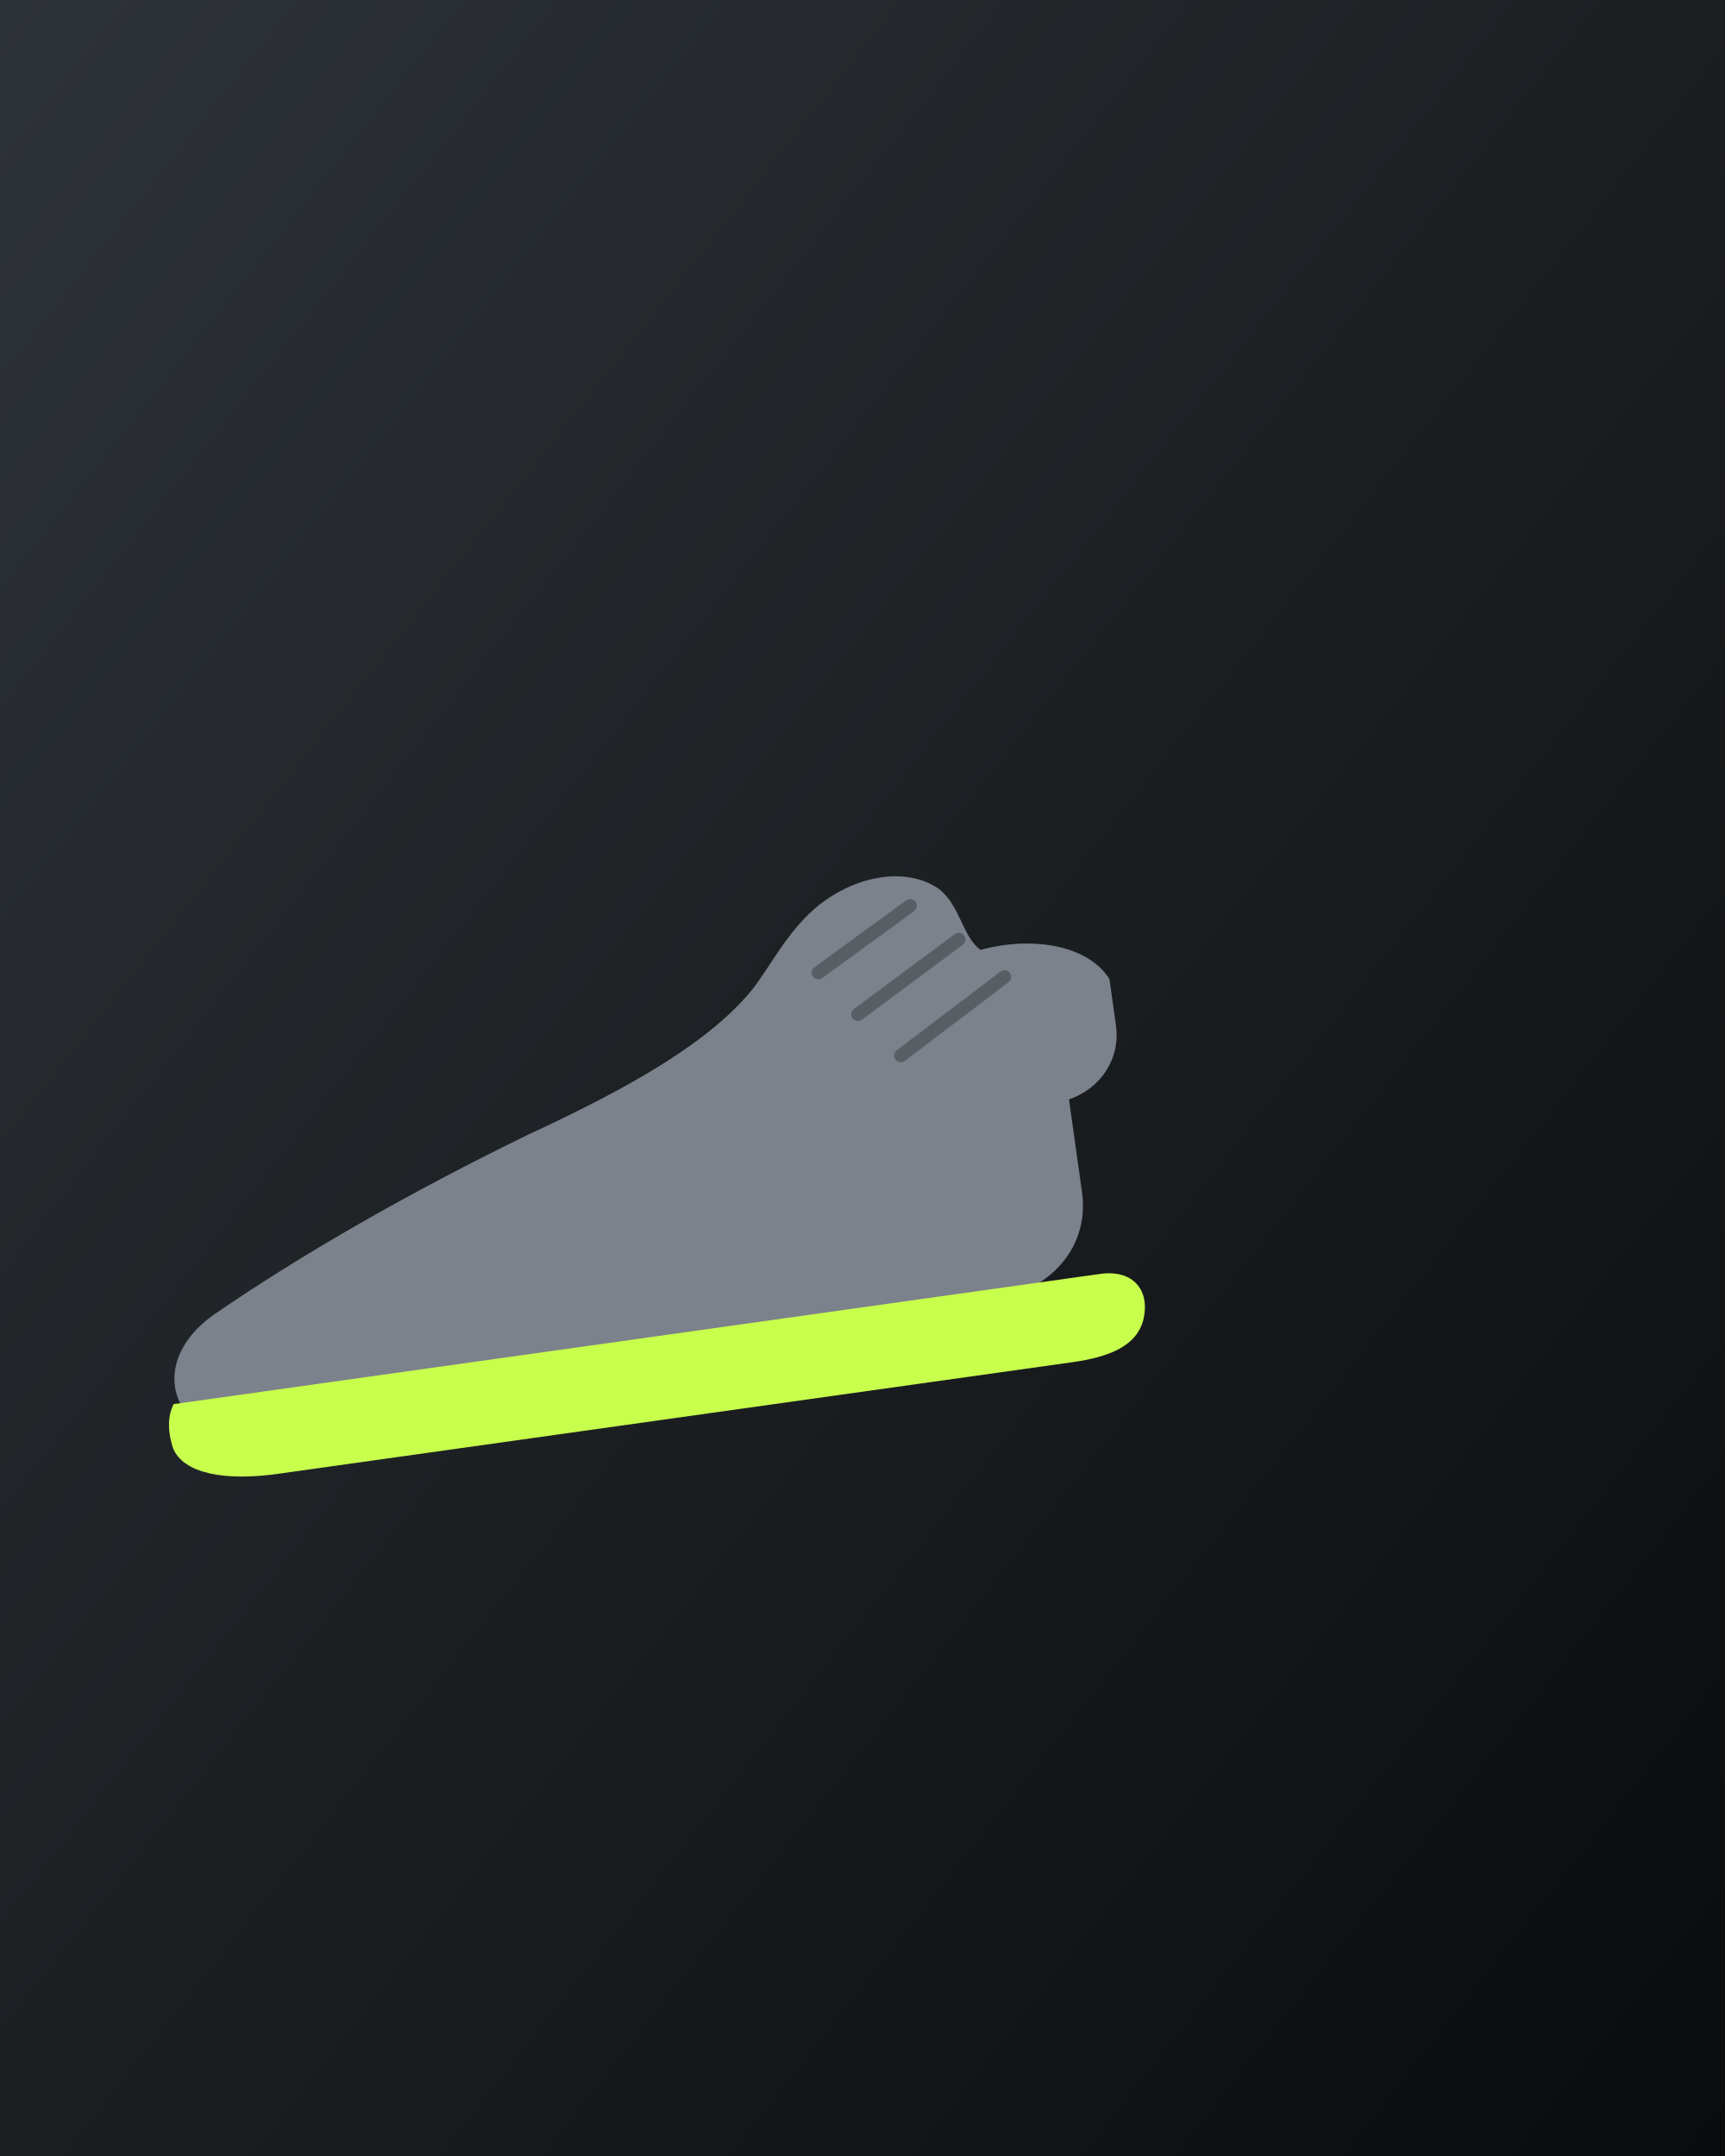
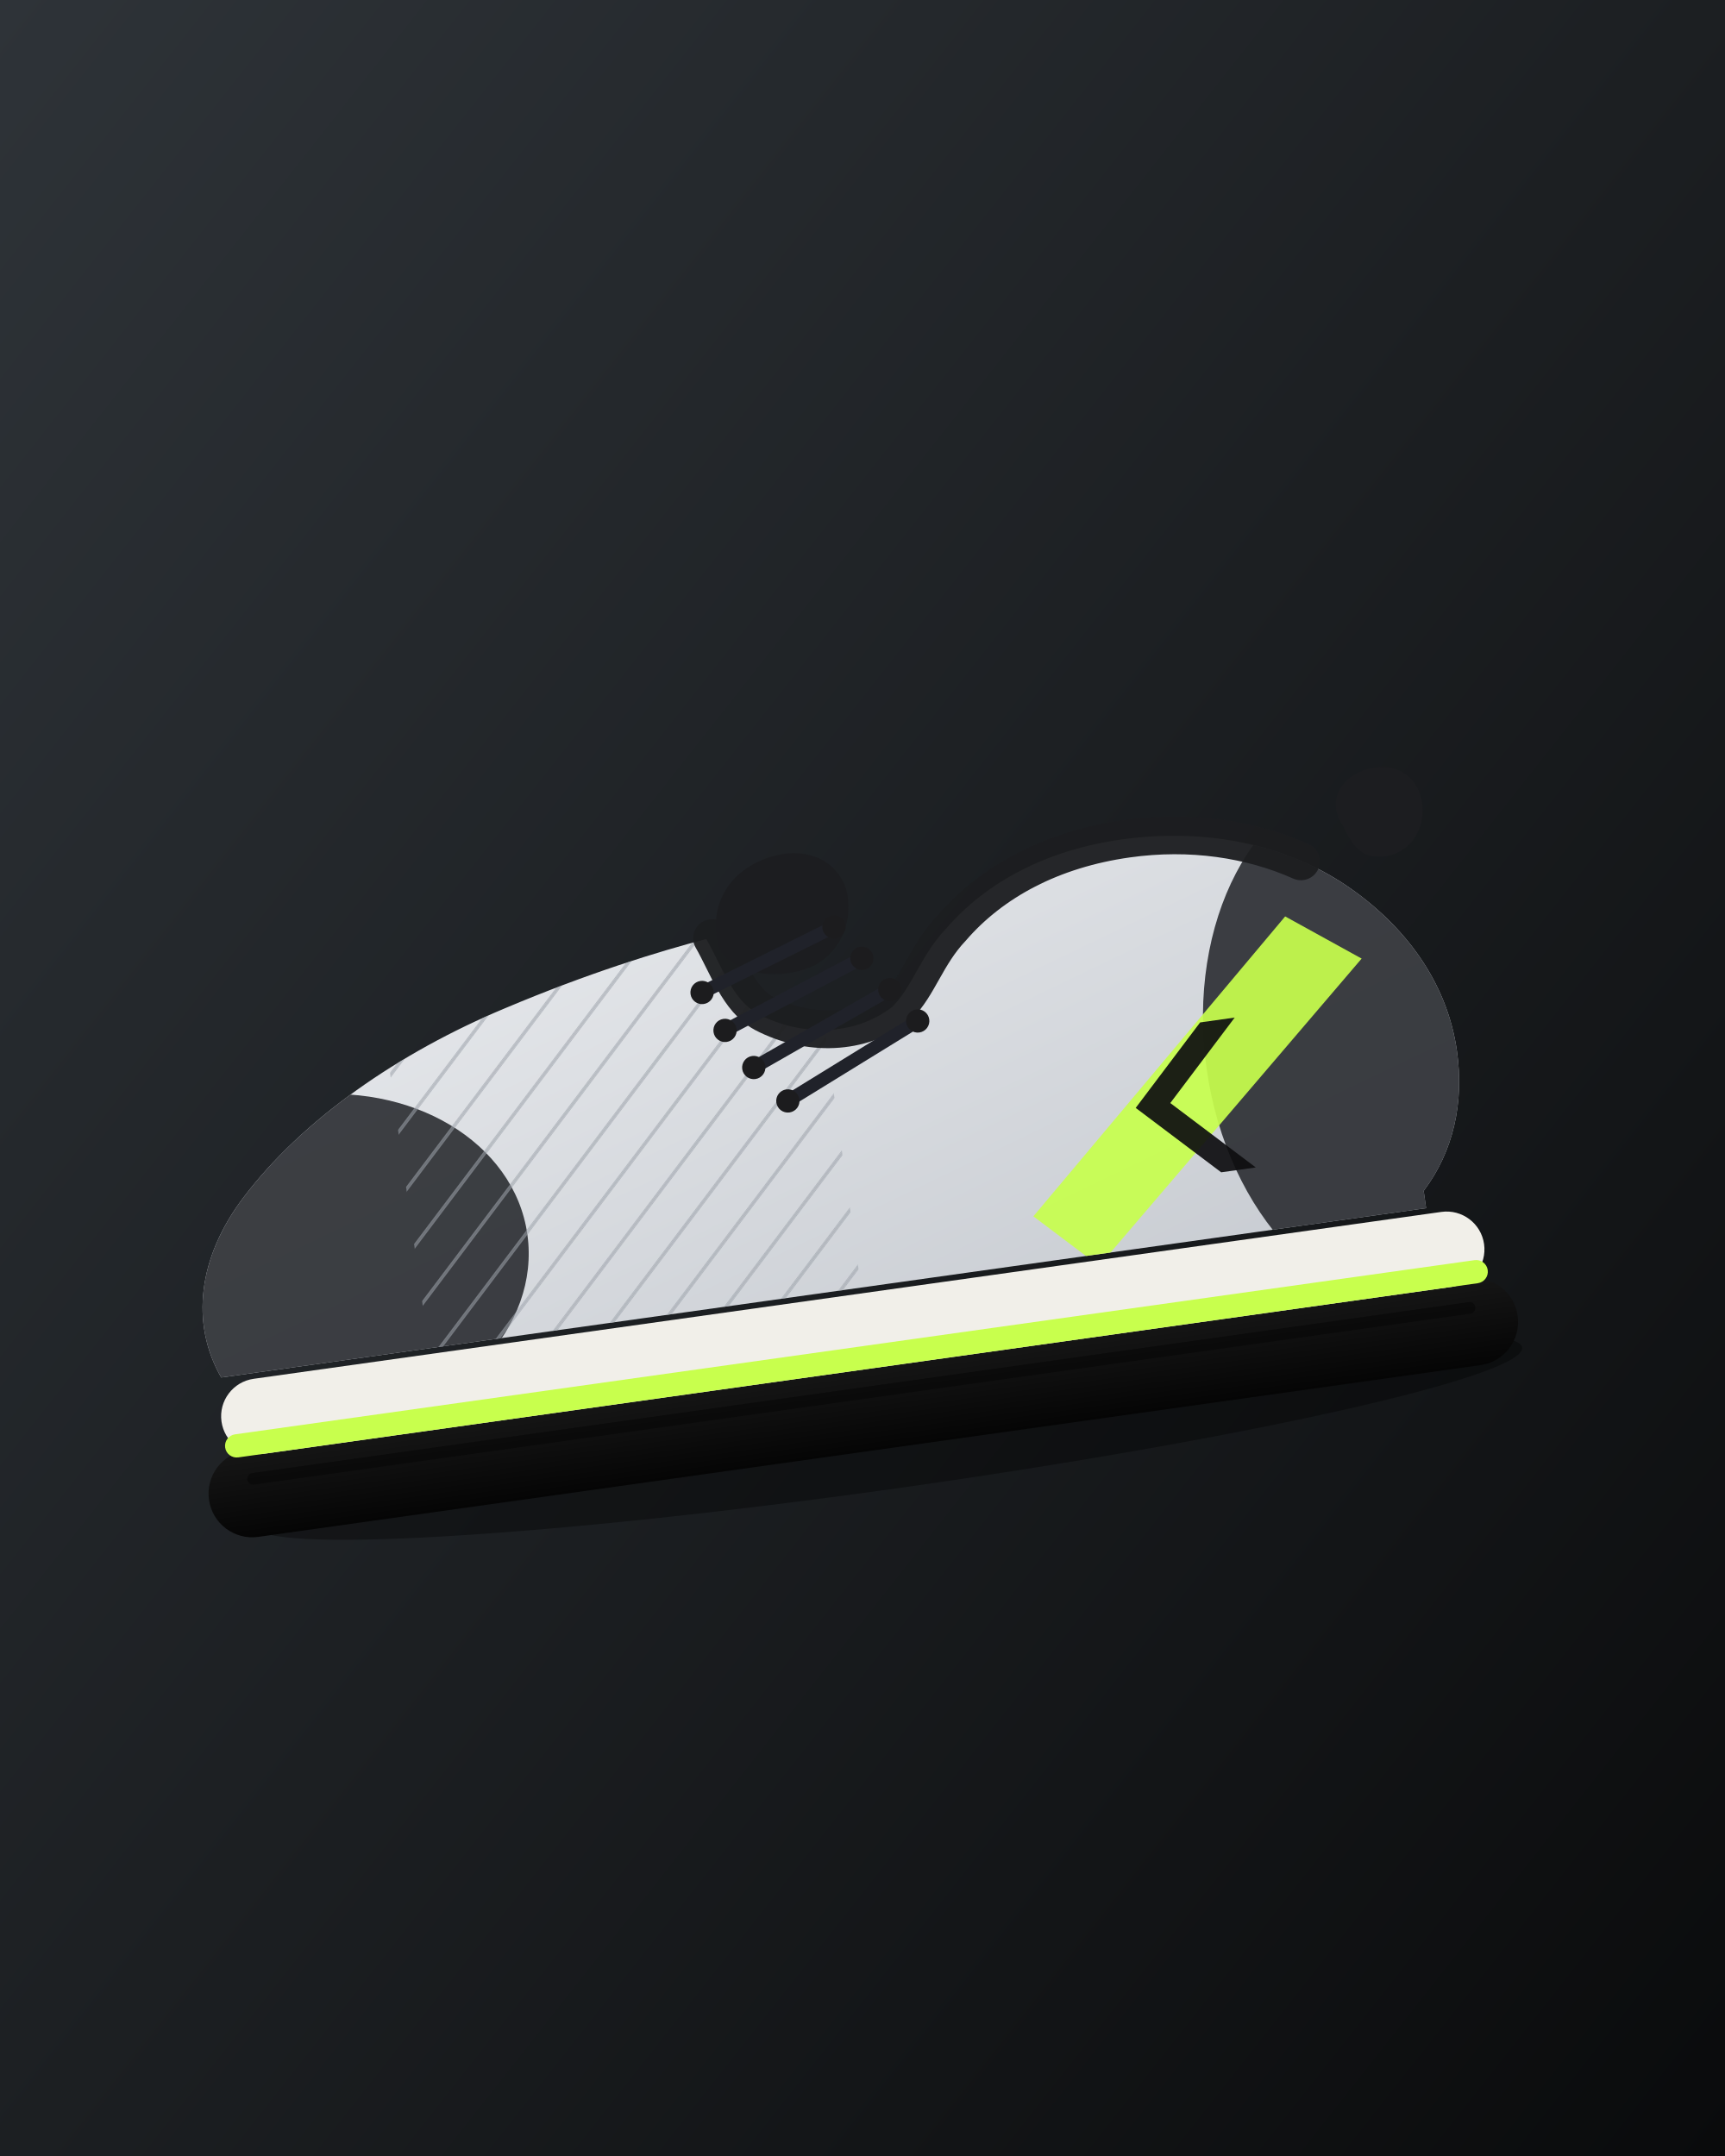
<svg xmlns="http://www.w3.org/2000/svg" viewBox="0 0 800 1000">
  <defs>
-     <linearGradient id="bg" x1="0%" y1="0%" x2="100%" y2="100%">
+     <linearGradient id="pageBg-colorway1svg" x1="0%" y1="0%" x2="100%" y2="100%">
      <stop offset="0%" stop-color="#2e3338" />
      <stop offset="100%" stop-color="#0a0b0c" />
    </linearGradient>
  </defs>
-   <rect width="800" height="1000" fill="url(#bg)" />
-   <g transform="translate(40 430) rotate(-8) scale(1.55)" opacity="1">
-     <path d="M8,145 C5,136 10,126 22,120 C50,106 85,92 122,80 C155,70 180,60 195,46 C202,39 208,30 218,24 C230,17 245,16 254,24 C260,30 259,39 264,44 C280,42 296,47 301,58 L301,72 C301,82 294,90 284,92 L284,120 C284,135 273,146 257,148 L40,148 C24,148 11,150 8,145 Z" fill="#7c828b" />
-     <path d="M215,44 L245,28" stroke="rgba(0,0,0,0.28)" stroke-width="4" stroke-linecap="round" fill="none" />
-     <path d="M225,58 L258,40" stroke="rgba(0,0,0,0.28)" stroke-width="4" stroke-linecap="round" fill="none" />
-     <path d="M236,72 L270,53" stroke="rgba(0,0,0,0.28)" stroke-width="4" stroke-linecap="round" fill="none" />
-     <path d="M6,145 L286,145 C296,145 300,152 297,160 C294,168 285,170 274,170 L34,170 C18,170 6,166 4,158 C3,152 4,148 6,145 Z" fill="#c8ff4d" />
+   <rect width="800" height="1000" fill="url(#pageBg-colorway1svg)" />
+   <g transform="translate(50 420) rotate(-8) scale(1.35)">
+     <defs>
+       <clipPath id="upperClip-colorway1svg">
+         <path d="M16,166 C8,146 14,124 32,106 C56,82 92,64 130,54 C160,46 185,42 202,40 C206,50 208,62 216,68 C230,78 248,80 262,72 C270,66 274,56 284,48 C300,34 322,26 348,26 C378,26 405,36 424,54 C442,71 452,92 452,114 C452,132 446,148 434,160 L434,166 L16,166 Z" />
+       </clipPath>
+       <linearGradient id="baseGrad-colorway1svg" x1="0%" y1="0%" x2="100%" y2="100%">
+         <stop offset="0%" stop-color="#e9ebee" />
+         <stop offset="100%" stop-color="#c7cbd1" />
+       </linearGradient>
+       <linearGradient id="soleGrad-colorway1svg" x1="0%" y1="0%" x2="0%" y2="100%">
+         <stop offset="0%" stop-color="#161616" />
+         <stop offset="100%" stop-color="#050505" />
+       </linearGradient>
+       <pattern id="meshPat-colorway1svg" width="14" height="14" patternUnits="userSpaceOnUse" patternTransform="rotate(45)">
+         <rect width="14" height="14" fill="none" />
+         <line x1="0" y1="0" x2="0" y2="14" stroke="#9aa0a8" stroke-width="2.4" />
+       </pattern>
+     </defs>
+     <ellipse cx="240" cy="218" rx="220" ry="18" fill="#000000" opacity="0.35" />
+     <rect x="6" y="192" width="454" height="30" rx="15" fill="url(#soleGrad-colorway1svg)" />
+     <rect x="20" y="200" width="426" height="4" rx="2" fill="#000000" opacity="0.35" />
+     <rect x="14" y="168" width="438" height="26" rx="13" fill="#f1efe9" />
+     <rect x="14" y="186" width="438" height="8" rx="4" fill="#c8ff4d" />
+     <path d="M16,166 C8,146 14,124 32,106 C56,82 92,64 130,54 C160,46 185,42 202,40 C206,50 208,62 216,68 C230,78 248,80 262,72 C270,66 274,56 284,48 C300,34 322,26 348,26 C378,26 405,36 424,54 C442,71 452,92 452,114 C452,132 446,148 434,160 L434,166 L16,166 Z" fill="url(#baseGrad-colorway1svg)" />
+     <g clip-path="url(#upperClip-colorway1svg)">
+       <ellipse cx="55" cy="132" rx="72" ry="58" fill="#2a2c31" opacity="0.9" />
+       <ellipse cx="432" cy="108" rx="66" ry="92" fill="#2a2c31" opacity="0.9" />
+       <rect x="88" y="36" width="150" height="150" fill="url(#meshPat-colorway1svg)" opacity="0.55" />
+       <polygon points="300,150 400,60 424,78 320,170" fill="#c8ff4d" opacity="0.92" />
+     </g>
+     <path d="M204,40 C208,50 210,62 218,68 C232,78 250,80 264,72 C272,66 276,56 286,48 C302,34 324,26 350,26 C372,26 392,32 408,42" fill="none" stroke="#1c1d20" stroke-width="13" stroke-linecap="round" opacity="0.95" />
+     <path d="M206,44 C204,32 210,20 224,16 C238,12 250,18 252,30 C253,40 248,50 238,54 C226,58 210,54 206,44 Z" fill="#1c1d20" />
+     <path d="M198,58 L246,42" stroke="#20222a" stroke-width="4.5" stroke-linecap="round" fill="none" />
+     <path d="M204,72 L254,54" stroke="#20222a" stroke-width="4.5" stroke-linecap="round" fill="none" />
+     <path d="M212,86 L262,66" stroke="#20222a" stroke-width="4.5" stroke-linecap="round" fill="none" />
+     <path d="M222,99 L270,78" stroke="#20222a" stroke-width="4.5" stroke-linecap="round" fill="none" />
+     <circle cx="198" cy="58" r="4" fill="#1c1c1e" />
+     <circle cx="204" cy="72" r="4" fill="#1c1c1e" />
+     <circle cx="212" cy="86" r="4" fill="#1c1c1e" />
+     <circle cx="222" cy="99" r="4" fill="#1c1c1e" />
+     <circle cx="246" cy="42" r="4" fill="#1c1c1e" />
+     <circle cx="254" cy="54" r="4" fill="#1c1c1e" />
+     <circle cx="262" cy="66" r="4" fill="#1c1c1e" />
+     <circle cx="270" cy="78" r="4" fill="#1c1c1e" />
+     <path d="M424,32 C420,24 424,16 434,14 C444,12 452,18 452,28 C452,38 444,46 434,44 C428,43 426,38 424,32 Z" fill="#1c1d20" />
+     <polygon points="340,118 366,92 378,92 352,118 378,144 366,144" fill="#0d0d0f" opacity="0.92" />
  </g>
</svg>
